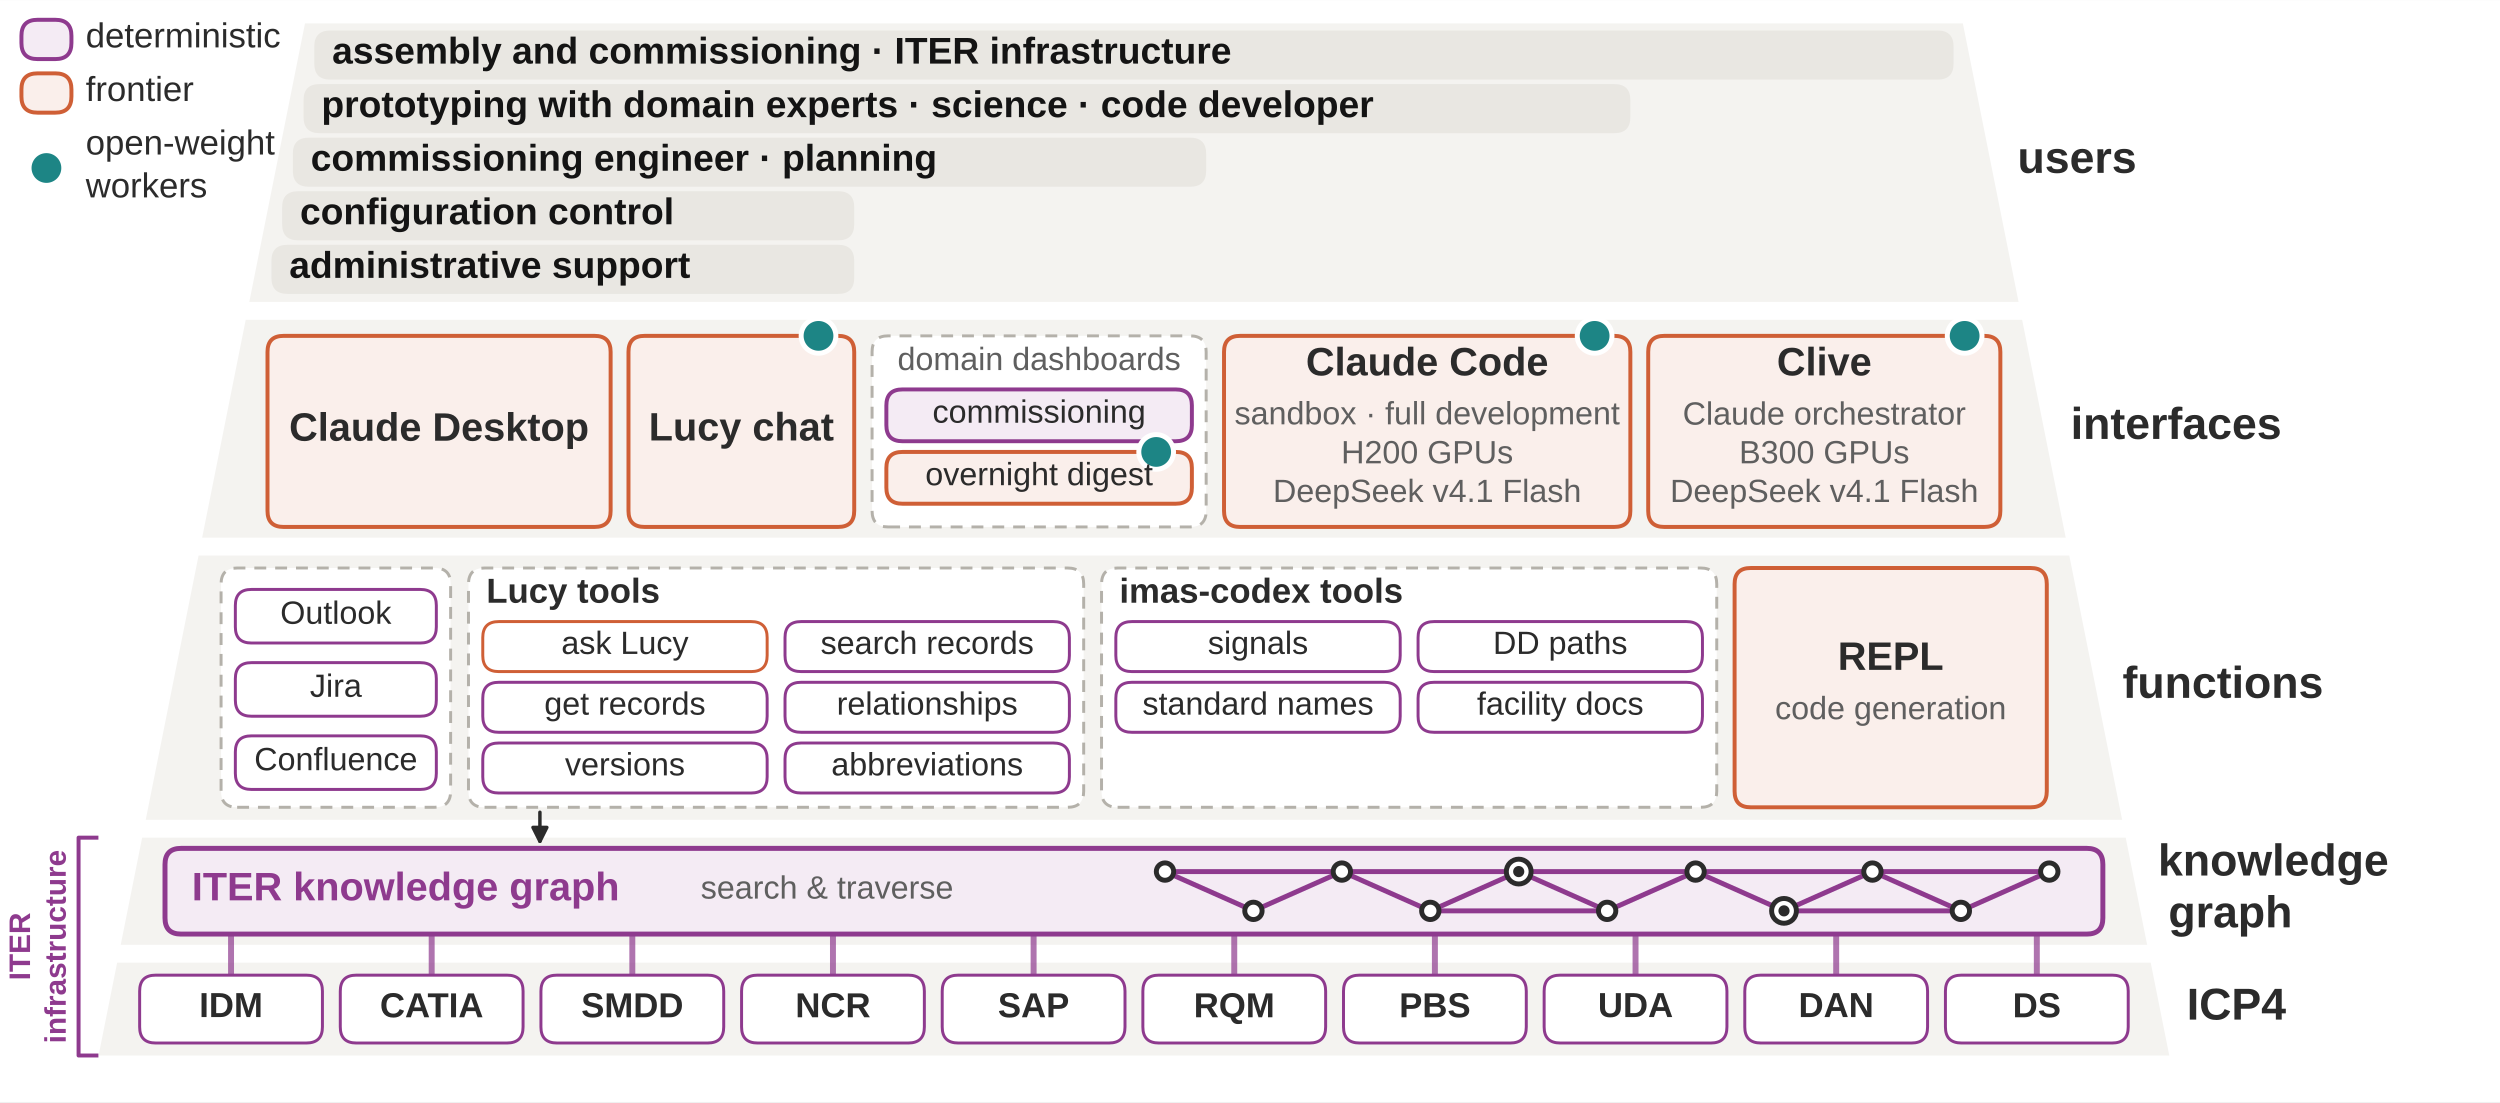
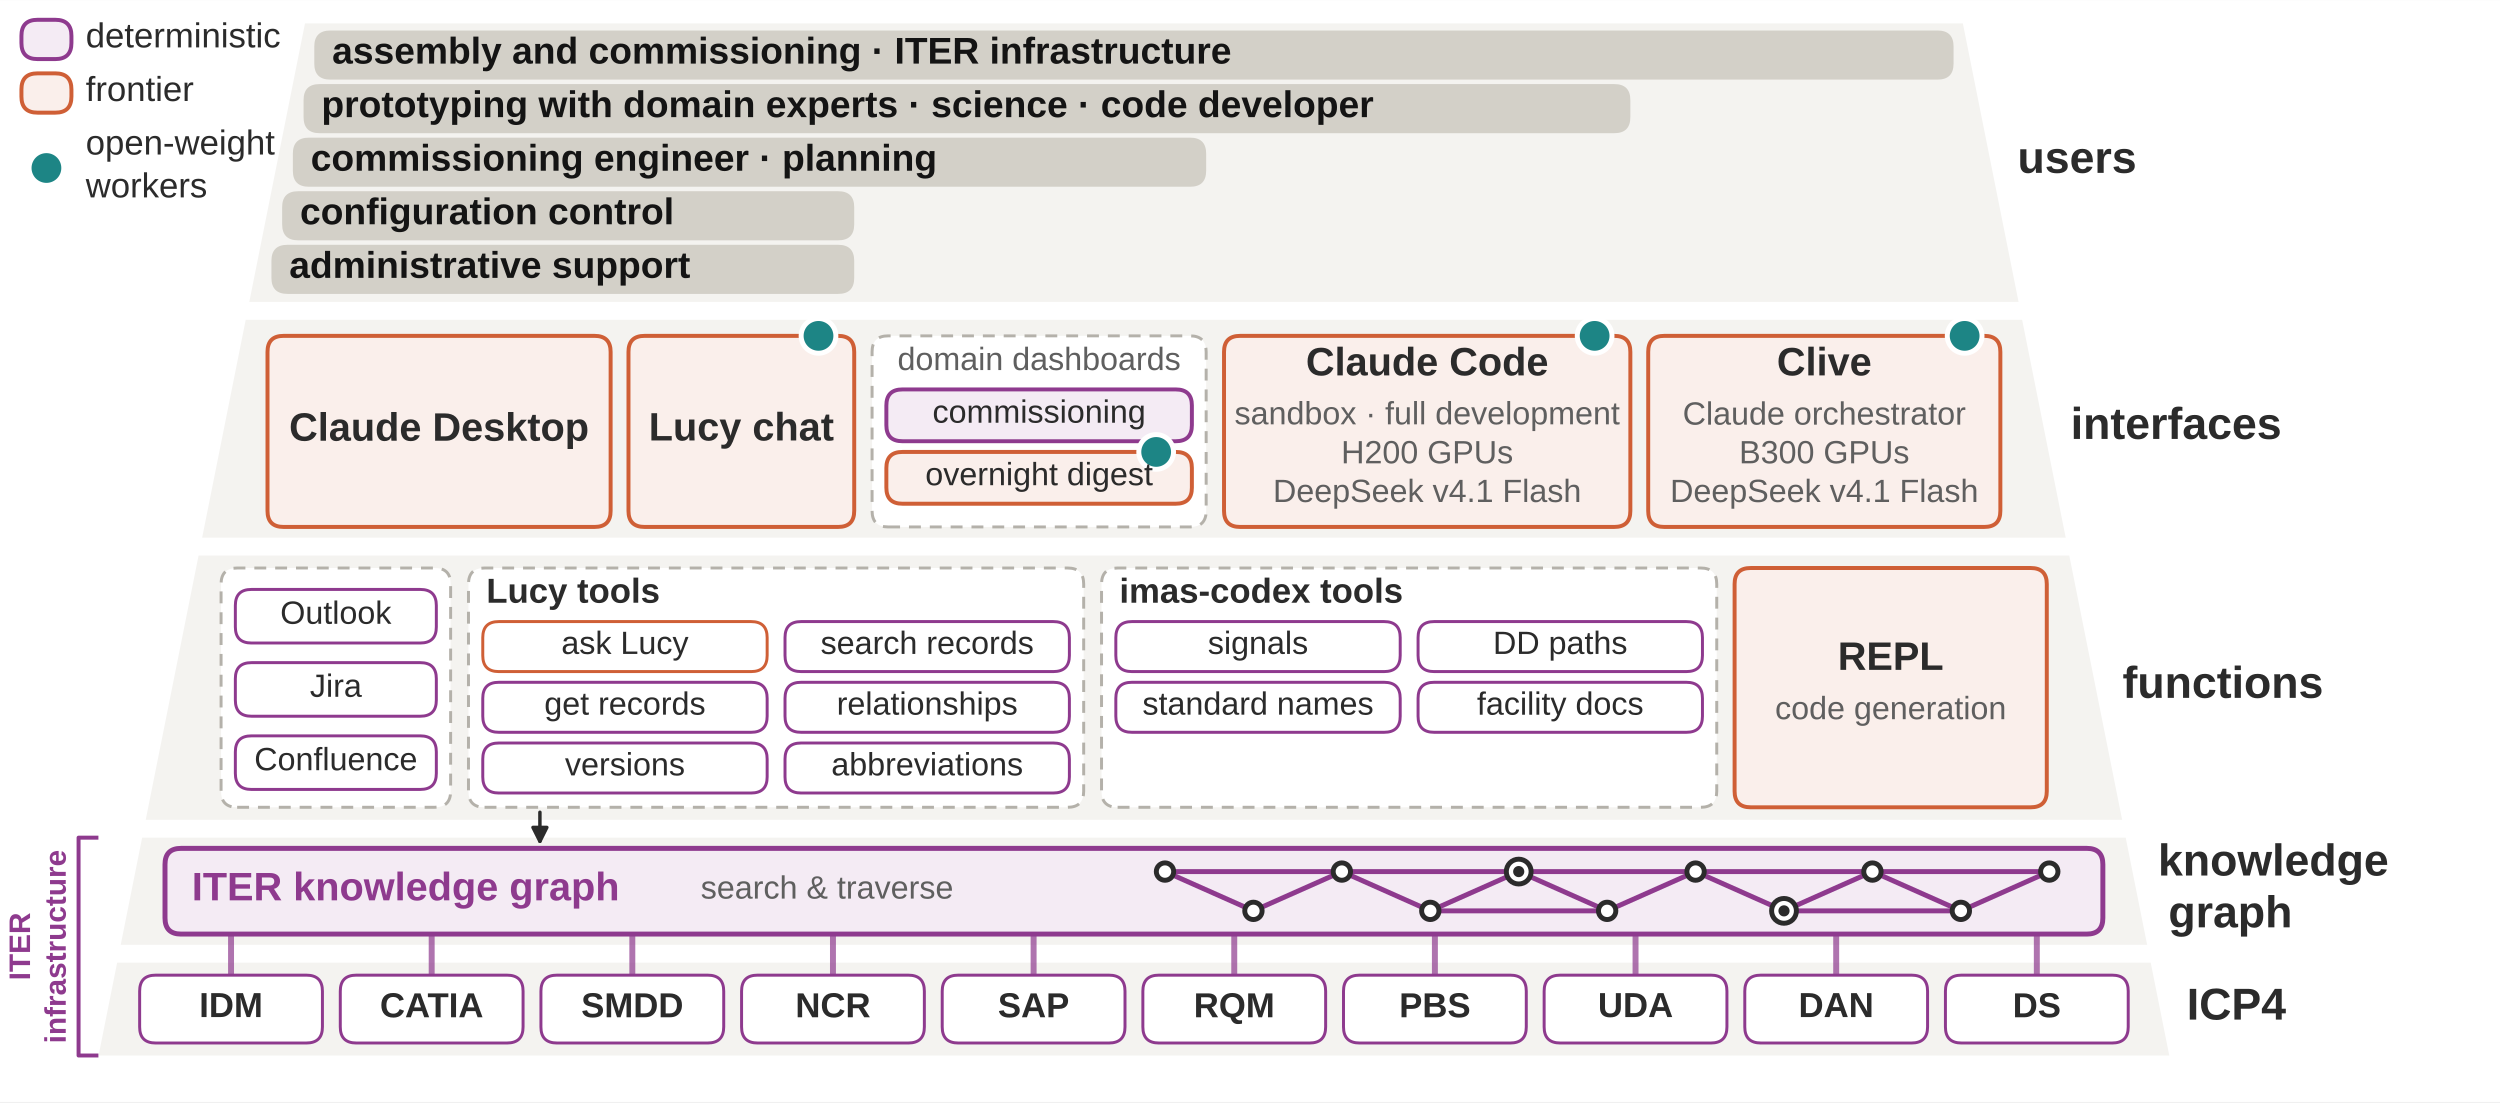
<svg xmlns="http://www.w3.org/2000/svg" xmlns:xlink="http://www.w3.org/1999/xlink" width="31.1cm" height="13.71cm" viewBox="0 0 1008 444.24" version="1.1">
  <defs>
    <style type="text/css">*{stroke-linejoin: round; stroke-linecap: butt}</style>
  </defs>
  <g id="figure_1">
    <g id="patch_1">
      <path d="M 0 444.24 L 1008 444.24 L 1008 0 L 0 0 z " style="fill: #ffffff" />
    </g>
    <g id="axes_1">
      <g id="patch_2">
        <path d="M 39.744 425.52 L 874.656 425.52 L 867.168 388.08 L 47.232 388.08 z " clip-path="url(#p0f17f1cbb9)" style="fill: #f4f3f0" />
      </g>
      <g id="patch_3">
        <path d="M 48.672 380.88 L 865.728 380.88 L 857.088 337.68 L 57.312 337.68 z " clip-path="url(#p0f17f1cbb9)" style="fill: #f4f3f0" />
      </g>
      <g id="patch_4">
        <path d="M 58.752 330.48 L 855.648 330.48 L 834.336 223.92 L 80.064 223.92 z " clip-path="url(#p0f17f1cbb9)" style="fill: #f4f3f0" />
      </g>
      <g id="patch_5">
        <path d="M 81.504 216.72 L 832.896 216.72 L 815.328 128.88 L 99.072 128.88 z " clip-path="url(#p0f17f1cbb9)" style="fill: #f4f3f0" />
      </g>
      <g id="patch_6">
        <path d="M 100.512 121.68 L 813.888 121.68 L 791.424 9.36 L 122.976 9.36 z " clip-path="url(#p0f17f1cbb9)" style="fill: #f4f3f0" />
      </g>
      <g id="line2d_1">
        <path d="M 93.154 393.12 L 93.154 376.56 " clip-path="url(#p0f17f1cbb9)" style="fill: none; stroke: #8e3a8e; stroke-opacity: 0.7; stroke-width: 2.4" />
      </g>
      <g id="line2d_2">
        <path d="M 174.053 393.12 L 174.053 376.56 " clip-path="url(#p0f17f1cbb9)" style="fill: none; stroke: #8e3a8e; stroke-opacity: 0.7; stroke-width: 2.4" />
      </g>
      <g id="line2d_3">
        <path d="M 254.952 393.12 L 254.952 376.56 " clip-path="url(#p0f17f1cbb9)" style="fill: none; stroke: #8e3a8e; stroke-opacity: 0.7; stroke-width: 2.4" />
      </g>
      <g id="line2d_4">
        <path d="M 335.851 393.12 L 335.851 376.56 " clip-path="url(#p0f17f1cbb9)" style="fill: none; stroke: #8e3a8e; stroke-opacity: 0.7; stroke-width: 2.4" />
      </g>
      <g id="line2d_5">
        <path d="M 416.75 393.12 L 416.75 376.56 " clip-path="url(#p0f17f1cbb9)" style="fill: none; stroke: #8e3a8e; stroke-opacity: 0.7; stroke-width: 2.4" />
      </g>
      <g id="line2d_6">
        <path d="M 497.65 393.12 L 497.65 376.56 " clip-path="url(#p0f17f1cbb9)" style="fill: none; stroke: #8e3a8e; stroke-opacity: 0.7; stroke-width: 2.4" />
      </g>
      <g id="line2d_7">
        <path d="M 578.549 393.12 L 578.549 376.56 " clip-path="url(#p0f17f1cbb9)" style="fill: none; stroke: #8e3a8e; stroke-opacity: 0.7; stroke-width: 2.4" />
      </g>
      <g id="line2d_8">
        <path d="M 659.448 393.12 L 659.448 376.56 " clip-path="url(#p0f17f1cbb9)" style="fill: none; stroke: #8e3a8e; stroke-opacity: 0.7; stroke-width: 2.4" />
      </g>
      <g id="line2d_9">
        <path d="M 740.347 393.12 L 740.347 376.56 " clip-path="url(#p0f17f1cbb9)" style="fill: none; stroke: #8e3a8e; stroke-opacity: 0.7; stroke-width: 2.4" />
      </g>
      <g id="line2d_10">
        <path d="M 821.246 393.12 L 821.246 376.56 " clip-path="url(#p0f17f1cbb9)" style="fill: none; stroke: #8e3a8e; stroke-opacity: 0.7; stroke-width: 2.4" />
      </g>
      <g id="patch_7">
        <path d="M 73.008 376.56 L 841.392 376.56 Q 847.872 376.56 847.872 370.08 L 847.872 348.48 Q 847.872 342 841.392 342 L 73.008 342 Q 66.528 342 66.528 348.48 L 66.528 370.08 Q 66.528 376.56 73.008 376.56 z " clip-path="url(#p0f17f1cbb9)" style="fill: #f4ebf4; stroke: #8e3a8e; stroke-width: 2; stroke-linejoin: miter" />
      </g>
      <g id="patch_8">
        <path d="M 95.616 325.44 L 175.211 325.44 Q 181.691 325.44 181.691 318.96 L 181.691 235.44 Q 181.691 228.96 175.211 228.96 L 95.616 228.96 Q 89.136 228.96 89.136 235.44 L 89.136 318.96 Q 89.136 325.44 95.616 325.44 z " clip-path="url(#p0f17f1cbb9)" style="fill: #ffffff; stroke-dasharray: 4.8,3.6; stroke-dashoffset: 0; stroke: #b4b1aa; stroke-width: 1.2; stroke-linejoin: miter" />
      </g>
      <g id="patch_9">
        <path d="M 195.371 325.44 L 430.46 325.44 Q 436.94 325.44 436.94 318.96 L 436.94 235.44 Q 436.94 228.96 430.46 228.96 L 195.371 228.96 Q 188.891 228.96 188.891 235.44 L 188.891 318.96 Q 188.891 325.44 195.371 325.44 z " clip-path="url(#p0f17f1cbb9)" style="fill: #ffffff; stroke-dasharray: 4.8,3.6; stroke-dashoffset: 0; stroke: #b4b1aa; stroke-width: 1.2; stroke-linejoin: miter" />
      </g>
      <g id="patch_10">
        <path d="M 450.62 325.44 L 685.709 325.44 Q 692.189 325.44 692.189 318.96 L 692.189 235.44 Q 692.189 228.96 685.709 228.96 L 450.62 228.96 Q 444.14 228.96 444.14 235.44 L 444.14 318.96 Q 444.14 325.44 450.62 325.44 z " clip-path="url(#p0f17f1cbb9)" style="fill: #ffffff; stroke-dasharray: 4.8,3.6; stroke-dashoffset: 0; stroke: #b4b1aa; stroke-width: 1.2; stroke-linejoin: miter" />
      </g>
      <g id="patch_11">
        <path d="M 705.869 325.44 L 818.784 325.44 Q 825.264 325.44 825.264 318.96 L 825.264 235.44 Q 825.264 228.96 818.784 228.96 L 705.869 228.96 Q 699.389 228.96 699.389 235.44 L 699.389 318.96 Q 699.389 325.44 705.869 325.44 z " clip-path="url(#p0f17f1cbb9)" style="fill: #faefeb; stroke: #cf5f36; stroke-width: 1.6; stroke-linejoin: miter" />
      </g>
      <g id="patch_12">
        <path d="M 114.336 212.4 L 239.722 212.4 Q 246.202 212.4 246.202 205.92 L 246.202 141.84 Q 246.202 135.36 239.722 135.36 L 114.336 135.36 Q 107.856 135.36 107.856 141.84 L 107.856 205.92 Q 107.856 212.4 114.336 212.4 z " clip-path="url(#p0f17f1cbb9)" style="fill: #faefeb; stroke: #cf5f36; stroke-width: 1.6; stroke-linejoin: miter" />
      </g>
      <g id="patch_13">
        <path d="M 259.882 212.4 L 337.94 212.4 Q 344.42 212.4 344.42 205.92 L 344.42 141.84 Q 344.42 135.36 337.94 135.36 L 259.882 135.36 Q 253.402 135.36 253.402 141.84 L 253.402 205.92 Q 253.402 212.4 259.882 212.4 z " clip-path="url(#p0f17f1cbb9)" style="fill: #faefeb; stroke: #cf5f36; stroke-width: 1.6; stroke-linejoin: miter" />
      </g>
      <g id="patch_14">
        <path d="M 358.1 212.4 L 479.846 212.4 Q 486.326 212.4 486.326 205.92 L 486.326 141.84 Q 486.326 135.36 479.846 135.36 L 358.1 135.36 Q 351.62 135.36 351.62 141.84 L 351.62 205.92 Q 351.62 212.4 358.1 212.4 z " clip-path="url(#p0f17f1cbb9)" style="fill: #ffffff; stroke-dasharray: 4.8,3.6; stroke-dashoffset: 0; stroke: #b4b1aa; stroke-width: 1.2; stroke-linejoin: miter" />
      </g>
      <g id="patch_15">
        <path d="M 363.86 177.84 L 474.086 177.84 Q 480.566 177.84 480.566 171.36 L 480.566 163.44 Q 480.566 156.96 474.086 156.96 L 363.86 156.96 Q 357.38 156.96 357.38 163.44 L 357.38 171.36 Q 357.38 177.84 363.86 177.84 z " clip-path="url(#p0f17f1cbb9)" style="fill: #f4ebf4; stroke: #8e3a8e; stroke-width: 1.6; stroke-linejoin: miter" />
      </g>
      <g id="patch_16">
        <path d="M 363.86 203.04 L 474.086 203.04 Q 480.566 203.04 480.566 196.56 L 480.566 188.64 Q 480.566 182.16 474.086 182.16 L 363.86 182.16 Q 357.38 182.16 357.38 188.64 L 357.38 196.56 Q 357.38 203.04 363.86 203.04 z " clip-path="url(#p0f17f1cbb9)" style="fill: #faefeb; stroke: #cf5f36; stroke-width: 1.6; stroke-linejoin: miter" />
      </g>
      <g id="patch_17">
        <path d="M 500.006 212.4 L 650.877 212.4 Q 657.357 212.4 657.357 205.92 L 657.357 141.84 Q 657.357 135.36 650.877 135.36 L 500.006 135.36 Q 493.526 135.36 493.526 141.84 L 493.526 205.92 Q 493.526 212.4 500.006 212.4 z " clip-path="url(#p0f17f1cbb9)" style="fill: #faefeb; stroke: #cf5f36; stroke-width: 1.6; stroke-linejoin: miter" />
      </g>
      <g id="patch_18">
        <path d="M 671.037 212.4 L 800.064 212.4 Q 806.544 212.4 806.544 205.92 L 806.544 141.84 Q 806.544 135.36 800.064 135.36 L 671.037 135.36 Q 664.557 135.36 664.557 141.84 L 664.557 205.92 Q 664.557 212.4 671.037 212.4 z " clip-path="url(#p0f17f1cbb9)" style="fill: #faefeb; stroke: #cf5f36; stroke-width: 1.6; stroke-linejoin: miter" />
      </g>
      <g id="patch_19">
        <path d="M 15.12 23.76 L 22.32 23.76 Q 28.8 23.76 28.8 17.28 L 28.8 14.4 Q 28.8 7.92 22.32 7.92 L 15.12 7.92 Q 8.64 7.92 8.64 14.4 L 8.64 17.28 Q 8.64 23.76 15.12 23.76 z " clip-path="url(#p0f17f1cbb9)" style="fill: #f4ebf4; stroke: #8e3a8e; stroke-width: 1.6; stroke-linejoin: miter" />
      </g>
      <g id="patch_20">
        <path d="M 15.12 45.36 L 22.32 45.36 Q 28.8 45.36 28.8 38.88 L 28.8 36 Q 28.8 29.52 22.32 29.52 L 15.12 29.52 Q 8.64 29.52 8.64 36 L 8.64 38.88 Q 8.64 45.36 15.12 45.36 z " clip-path="url(#p0f17f1cbb9)" style="fill: #faefeb; stroke: #cf5f36; stroke-width: 1.6; stroke-linejoin: miter" />
      </g>
      <g id="line2d_11">
        <path d="M 38.88 425.52 L 31.68 425.52 L 31.68 337.68 L 38.88 337.68 " clip-path="url(#p0f17f1cbb9)" style="fill: none; stroke: #8e3a8e; stroke-width: 1.6; stroke-linecap: square" />
      </g>
      <g id="patch_21">
-         <path d="M 133.2 32.04 L 781.2 32.04 Q 787.68 32.04 787.68 25.56 L 787.68 18.72 Q 787.68 12.24 781.2 12.24 L 133.2 12.24 Q 126.72 12.24 126.72 18.72 L 126.72 25.56 Q 126.72 32.04 133.2 32.04 z " clip-path="url(#p0f17f1cbb9)" style="fill: #e9e7e2" />
+         <path d="M 133.2 32.04 L 781.2 32.04 Q 787.68 32.04 787.68 25.56 L 787.68 18.72 Q 787.68 12.24 781.2 12.24 L 133.2 12.24 Q 126.72 12.24 126.72 18.72 L 126.72 25.56 Q 126.72 32.04 133.2 32.04 z " clip-path="url(#p0f17f1cbb9)" style="fill: #d3d0c8" />
      </g>
      <g id="patch_22">
-         <path d="M 128.88 53.64 L 650.877 53.64 Q 657.357 53.64 657.357 47.16 L 657.357 40.32 Q 657.357 33.84 650.877 33.84 L 128.88 33.84 Q 122.4 33.84 122.4 40.32 L 122.4 47.16 Q 122.4 53.64 128.88 53.64 z " clip-path="url(#p0f17f1cbb9)" style="fill: #e9e7e2" />
+         <path d="M 128.88 53.64 L 650.877 53.64 Q 657.357 53.64 657.357 47.16 L 657.357 40.32 Q 657.357 33.84 650.877 33.84 L 128.88 33.84 Q 122.4 33.84 122.4 40.32 L 122.4 47.16 Q 122.4 53.64 128.88 53.64 z " clip-path="url(#p0f17f1cbb9)" style="fill: #d3d0c8" />
      </g>
      <g id="patch_23">
-         <path d="M 124.56 75.24 L 479.846 75.24 Q 486.326 75.24 486.326 68.76 L 486.326 61.92 Q 486.326 55.44 479.846 55.44 L 124.56 55.44 Q 118.08 55.44 118.08 61.92 L 118.08 68.76 Q 118.08 75.24 124.56 75.24 z " clip-path="url(#p0f17f1cbb9)" style="fill: #e9e7e2" />
+         <path d="M 124.56 75.24 L 479.846 75.24 Q 486.326 75.24 486.326 68.76 L 486.326 61.92 Q 486.326 55.44 479.846 55.44 L 124.56 55.44 Q 118.08 55.44 118.08 61.92 L 118.08 68.76 Q 118.08 75.24 124.56 75.24 z " clip-path="url(#p0f17f1cbb9)" style="fill: #d3d0c8" />
      </g>
      <g id="patch_24">
-         <path d="M 120.24 96.84 L 337.94 96.84 Q 344.42 96.84 344.42 90.36 L 344.42 83.52 Q 344.42 77.04 337.94 77.04 L 120.24 77.04 Q 113.76 77.04 113.76 83.52 L 113.76 90.36 Q 113.76 96.84 120.24 96.84 z " clip-path="url(#p0f17f1cbb9)" style="fill: #e9e7e2" />
+         <path d="M 120.24 96.84 L 337.94 96.84 Q 344.42 96.84 344.42 90.36 L 344.42 83.52 Q 344.42 77.04 337.94 77.04 L 120.24 77.04 Q 113.76 77.04 113.76 83.52 L 113.76 90.36 Q 113.76 96.84 120.24 96.84 z " clip-path="url(#p0f17f1cbb9)" style="fill: #d3d0c8" />
      </g>
      <g id="patch_25">
-         <path d="M 115.92 118.44 L 337.94 118.44 Q 344.42 118.44 344.42 111.96 L 344.42 105.12 Q 344.42 98.64 337.94 98.64 L 115.92 98.64 Q 109.44 98.64 109.44 105.12 L 109.44 111.96 Q 109.44 118.44 115.92 118.44 z " clip-path="url(#p0f17f1cbb9)" style="fill: #e9e7e2" />
+         <path d="M 115.92 118.44 L 337.94 118.44 Q 344.42 118.44 344.42 111.96 L 344.42 105.12 Q 344.42 98.64 337.94 98.64 L 115.92 98.64 Q 109.44 98.64 109.44 105.12 L 109.44 111.96 Q 109.44 118.44 115.92 118.44 z " clip-path="url(#p0f17f1cbb9)" style="fill: #d3d0c8" />
      </g>
      <g id="patch_26">
        <path d="M 62.784 420.48 L 123.523 420.48 Q 130.003 420.48 130.003 414 L 130.003 399.6 Q 130.003 393.12 123.523 393.12 L 62.784 393.12 Q 56.304 393.12 56.304 399.6 L 56.304 414 Q 56.304 420.48 62.784 420.48 z " clip-path="url(#p0f17f1cbb9)" style="fill: #ffffff; stroke: #8e3a8e; stroke-width: 1.2; stroke-linejoin: miter" />
      </g>
      <g id="patch_27">
        <path d="M 143.683 420.48 L 204.422 420.48 Q 210.902 420.48 210.902 414 L 210.902 399.6 Q 210.902 393.12 204.422 393.12 L 143.683 393.12 Q 137.203 393.12 137.203 399.6 L 137.203 414 Q 137.203 420.48 143.683 420.48 z " clip-path="url(#p0f17f1cbb9)" style="fill: #ffffff; stroke: #8e3a8e; stroke-width: 1.2; stroke-linejoin: miter" />
      </g>
      <g id="patch_28">
        <path d="M 224.582 420.48 L 285.322 420.48 Q 291.802 420.48 291.802 414 L 291.802 399.6 Q 291.802 393.12 285.322 393.12 L 224.582 393.12 Q 218.102 393.12 218.102 399.6 L 218.102 414 Q 218.102 420.48 224.582 420.48 z " clip-path="url(#p0f17f1cbb9)" style="fill: #ffffff; stroke: #8e3a8e; stroke-width: 1.2; stroke-linejoin: miter" />
      </g>
      <g id="patch_29">
        <path d="M 305.482 420.48 L 366.221 420.48 Q 372.701 420.48 372.701 414 L 372.701 399.6 Q 372.701 393.12 366.221 393.12 L 305.482 393.12 Q 299.002 393.12 299.002 399.6 L 299.002 414 Q 299.002 420.48 305.482 420.48 z " clip-path="url(#p0f17f1cbb9)" style="fill: #ffffff; stroke: #8e3a8e; stroke-width: 1.2; stroke-linejoin: miter" />
      </g>
      <g id="patch_30">
        <path d="M 386.381 420.48 L 447.12 420.48 Q 453.6 420.48 453.6 414 L 453.6 399.6 Q 453.6 393.12 447.12 393.12 L 386.381 393.12 Q 379.901 393.12 379.901 399.6 L 379.901 414 Q 379.901 420.48 386.381 420.48 z " clip-path="url(#p0f17f1cbb9)" style="fill: #ffffff; stroke: #8e3a8e; stroke-width: 1.2; stroke-linejoin: miter" />
      </g>
      <g id="patch_31">
        <path d="M 467.28 420.48 L 528.019 420.48 Q 534.499 420.48 534.499 414 L 534.499 399.6 Q 534.499 393.12 528.019 393.12 L 467.28 393.12 Q 460.8 393.12 460.8 399.6 L 460.8 414 Q 460.8 420.48 467.28 420.48 z " clip-path="url(#p0f17f1cbb9)" style="fill: #ffffff; stroke: #8e3a8e; stroke-width: 1.2; stroke-linejoin: miter" />
      </g>
      <g id="patch_32">
        <path d="M 548.179 420.48 L 608.918 420.48 Q 615.398 420.48 615.398 414 L 615.398 399.6 Q 615.398 393.12 608.918 393.12 L 548.179 393.12 Q 541.699 393.12 541.699 399.6 L 541.699 414 Q 541.699 420.48 548.179 420.48 z " clip-path="url(#p0f17f1cbb9)" style="fill: #ffffff; stroke: #8e3a8e; stroke-width: 1.2; stroke-linejoin: miter" />
      </g>
      <g id="patch_33">
        <path d="M 629.078 420.48 L 689.818 420.48 Q 696.298 420.48 696.298 414 L 696.298 399.6 Q 696.298 393.12 689.818 393.12 L 629.078 393.12 Q 622.598 393.12 622.598 399.6 L 622.598 414 Q 622.598 420.48 629.078 420.48 z " clip-path="url(#p0f17f1cbb9)" style="fill: #ffffff; stroke: #8e3a8e; stroke-width: 1.2; stroke-linejoin: miter" />
      </g>
      <g id="patch_34">
        <path d="M 709.978 420.48 L 770.717 420.48 Q 777.197 420.48 777.197 414 L 777.197 399.6 Q 777.197 393.12 770.717 393.12 L 709.978 393.12 Q 703.498 393.12 703.498 399.6 L 703.498 414 Q 703.498 420.48 709.978 420.48 z " clip-path="url(#p0f17f1cbb9)" style="fill: #ffffff; stroke: #8e3a8e; stroke-width: 1.2; stroke-linejoin: miter" />
      </g>
      <g id="patch_35">
        <path d="M 790.877 420.48 L 851.616 420.48 Q 858.096 420.48 858.096 414 L 858.096 399.6 Q 858.096 393.12 851.616 393.12 L 790.877 393.12 Q 784.397 393.12 784.397 399.6 L 784.397 414 Q 784.397 420.48 790.877 420.48 z " clip-path="url(#p0f17f1cbb9)" style="fill: #ffffff; stroke: #8e3a8e; stroke-width: 1.2; stroke-linejoin: miter" />
      </g>
      <g id="line2d_12">
        <path d="M 469.728 351.36 L 505.382 367.2 " clip-path="url(#p0f17f1cbb9)" style="fill: none; stroke: #8e3a8e; stroke-width: 2; stroke-linecap: round" />
      </g>
      <g id="line2d_13">
        <path d="M 505.382 367.2 L 541.037 351.36 " clip-path="url(#p0f17f1cbb9)" style="fill: none; stroke: #8e3a8e; stroke-width: 2; stroke-linecap: round" />
      </g>
      <g id="line2d_14">
        <path d="M 541.037 351.36 L 576.691 367.2 " clip-path="url(#p0f17f1cbb9)" style="fill: none; stroke: #8e3a8e; stroke-width: 2; stroke-linecap: round" />
      </g>
      <g id="line2d_15">
        <path d="M 576.691 367.2 L 612.346 351.36 " clip-path="url(#p0f17f1cbb9)" style="fill: none; stroke: #8e3a8e; stroke-width: 2; stroke-linecap: round" />
      </g>
      <g id="line2d_16">
        <path d="M 612.346 351.36 L 648 367.2 " clip-path="url(#p0f17f1cbb9)" style="fill: none; stroke: #8e3a8e; stroke-width: 2; stroke-linecap: round" />
      </g>
      <g id="line2d_17">
        <path d="M 648 367.2 L 683.654 351.36 " clip-path="url(#p0f17f1cbb9)" style="fill: none; stroke: #8e3a8e; stroke-width: 2; stroke-linecap: round" />
      </g>
      <g id="line2d_18">
        <path d="M 683.654 351.36 L 719.309 367.2 " clip-path="url(#p0f17f1cbb9)" style="fill: none; stroke: #8e3a8e; stroke-width: 2; stroke-linecap: round" />
      </g>
      <g id="line2d_19">
        <path d="M 719.309 367.2 L 754.963 351.36 " clip-path="url(#p0f17f1cbb9)" style="fill: none; stroke: #8e3a8e; stroke-width: 2; stroke-linecap: round" />
      </g>
      <g id="line2d_20">
        <path d="M 754.963 351.36 L 790.618 367.2 " clip-path="url(#p0f17f1cbb9)" style="fill: none; stroke: #8e3a8e; stroke-width: 2; stroke-linecap: round" />
      </g>
      <g id="line2d_21">
        <path d="M 790.618 367.2 L 826.272 351.36 " clip-path="url(#p0f17f1cbb9)" style="fill: none; stroke: #8e3a8e; stroke-width: 2; stroke-linecap: round" />
      </g>
      <g id="line2d_22">
        <path d="M 469.728 351.36 L 541.037 351.36 " clip-path="url(#p0f17f1cbb9)" style="fill: none; stroke: #8e3a8e; stroke-width: 2; stroke-linecap: round" />
      </g>
      <g id="line2d_23">
        <path d="M 541.037 351.36 L 612.346 351.36 " clip-path="url(#p0f17f1cbb9)" style="fill: none; stroke: #8e3a8e; stroke-width: 2; stroke-linecap: round" />
      </g>
      <g id="line2d_24">
        <path d="M 612.346 351.36 L 683.654 351.36 " clip-path="url(#p0f17f1cbb9)" style="fill: none; stroke: #8e3a8e; stroke-width: 2; stroke-linecap: round" />
      </g>
      <g id="line2d_25">
        <path d="M 683.654 351.36 L 754.963 351.36 " clip-path="url(#p0f17f1cbb9)" style="fill: none; stroke: #8e3a8e; stroke-width: 2; stroke-linecap: round" />
      </g>
      <g id="line2d_26">
        <path d="M 754.963 351.36 L 826.272 351.36 " clip-path="url(#p0f17f1cbb9)" style="fill: none; stroke: #8e3a8e; stroke-width: 2; stroke-linecap: round" />
      </g>
      <g id="line2d_27">
        <path d="M 576.691 367.2 L 648 367.2 " clip-path="url(#p0f17f1cbb9)" style="fill: none; stroke: #8e3a8e; stroke-width: 2; stroke-linecap: round" />
      </g>
      <g id="line2d_28">
        <path d="M 719.309 367.2 L 790.618 367.2 " clip-path="url(#p0f17f1cbb9)" style="fill: none; stroke: #8e3a8e; stroke-width: 2; stroke-linecap: round" />
      </g>
      <g id="patch_36">
        <path d="M 101.376 259.2 L 169.451 259.2 Q 175.931 259.2 175.931 252.72 L 175.931 244.08 Q 175.931 237.6 169.451 237.6 L 101.376 237.6 Q 94.896 237.6 94.896 244.08 L 94.896 252.72 Q 94.896 259.2 101.376 259.2 z " clip-path="url(#p0f17f1cbb9)" style="fill: #ffffff; stroke: #8e3a8e; stroke-width: 1.2; stroke-linejoin: miter" />
      </g>
      <g id="patch_37">
        <path d="M 101.376 288.72 L 169.451 288.72 Q 175.931 288.72 175.931 282.24 L 175.931 273.6 Q 175.931 267.12 169.451 267.12 L 101.376 267.12 Q 94.896 267.12 94.896 273.6 L 94.896 282.24 Q 94.896 288.72 101.376 288.72 z " clip-path="url(#p0f17f1cbb9)" style="fill: #ffffff; stroke: #8e3a8e; stroke-width: 1.2; stroke-linejoin: miter" />
      </g>
      <g id="patch_38">
        <path d="M 101.376 318.24 L 169.451 318.24 Q 175.931 318.24 175.931 311.76 L 175.931 303.12 Q 175.931 296.64 169.451 296.64 L 101.376 296.64 Q 94.896 296.64 94.896 303.12 L 94.896 311.76 Q 94.896 318.24 101.376 318.24 z " clip-path="url(#p0f17f1cbb9)" style="fill: #ffffff; stroke: #8e3a8e; stroke-width: 1.2; stroke-linejoin: miter" />
      </g>
      <g id="patch_39">
        <path d="M 201.131 270.72 L 302.836 270.72 Q 309.316 270.72 309.316 264.24 L 309.316 257.04 Q 309.316 250.56 302.836 250.56 L 201.131 250.56 Q 194.651 250.56 194.651 257.04 L 194.651 264.24 Q 194.651 270.72 201.131 270.72 z " clip-path="url(#p0f17f1cbb9)" style="fill: #ffffff; stroke: #cf5f36; stroke-width: 1.2; stroke-linejoin: miter" />
      </g>
      <g id="patch_40">
        <path d="M 322.996 270.72 L 424.7 270.72 Q 431.18 270.72 431.18 264.24 L 431.18 257.04 Q 431.18 250.56 424.7 250.56 L 322.996 250.56 Q 316.516 250.56 316.516 257.04 L 316.516 264.24 Q 316.516 270.72 322.996 270.72 z " clip-path="url(#p0f17f1cbb9)" style="fill: #ffffff; stroke: #8e3a8e; stroke-width: 1.2; stroke-linejoin: miter" />
      </g>
      <g id="patch_41">
        <path d="M 201.131 295.2 L 302.836 295.2 Q 309.316 295.2 309.316 288.72 L 309.316 281.52 Q 309.316 275.04 302.836 275.04 L 201.131 275.04 Q 194.651 275.04 194.651 281.52 L 194.651 288.72 Q 194.651 295.2 201.131 295.2 z " clip-path="url(#p0f17f1cbb9)" style="fill: #ffffff; stroke: #8e3a8e; stroke-width: 1.2; stroke-linejoin: miter" />
      </g>
      <g id="patch_42">
        <path d="M 322.996 295.2 L 424.7 295.2 Q 431.18 295.2 431.18 288.72 L 431.18 281.52 Q 431.18 275.04 424.7 275.04 L 322.996 275.04 Q 316.516 275.04 316.516 281.52 L 316.516 288.72 Q 316.516 295.2 322.996 295.2 z " clip-path="url(#p0f17f1cbb9)" style="fill: #ffffff; stroke: #8e3a8e; stroke-width: 1.2; stroke-linejoin: miter" />
      </g>
      <g id="patch_43">
        <path d="M 201.131 319.68 L 302.836 319.68 Q 309.316 319.68 309.316 313.2 L 309.316 306 Q 309.316 299.52 302.836 299.52 L 201.131 299.52 Q 194.651 299.52 194.651 306 L 194.651 313.2 Q 194.651 319.68 201.131 319.68 z " clip-path="url(#p0f17f1cbb9)" style="fill: #ffffff; stroke: #8e3a8e; stroke-width: 1.2; stroke-linejoin: miter" />
      </g>
      <g id="patch_44">
        <path d="M 322.996 319.68 L 424.7 319.68 Q 431.18 319.68 431.18 313.2 L 431.18 306 Q 431.18 299.52 424.7 299.52 L 322.996 299.52 Q 316.516 299.52 316.516 306 L 316.516 313.2 Q 316.516 319.68 322.996 319.68 z " clip-path="url(#p0f17f1cbb9)" style="fill: #ffffff; stroke: #8e3a8e; stroke-width: 1.2; stroke-linejoin: miter" />
      </g>
      <g id="patch_45">
        <path d="M 456.38 270.72 L 558.084 270.72 Q 564.564 270.72 564.564 264.24 L 564.564 257.04 Q 564.564 250.56 558.084 250.56 L 456.38 250.56 Q 449.9 250.56 449.9 257.04 L 449.9 264.24 Q 449.9 270.72 456.38 270.72 z " clip-path="url(#p0f17f1cbb9)" style="fill: #ffffff; stroke: #8e3a8e; stroke-width: 1.2; stroke-linejoin: miter" />
      </g>
      <g id="patch_46">
        <path d="M 578.244 270.72 L 679.949 270.72 Q 686.429 270.72 686.429 264.24 L 686.429 257.04 Q 686.429 250.56 679.949 250.56 L 578.244 250.56 Q 571.764 250.56 571.764 257.04 L 571.764 264.24 Q 571.764 270.72 578.244 270.72 z " clip-path="url(#p0f17f1cbb9)" style="fill: #ffffff; stroke: #8e3a8e; stroke-width: 1.2; stroke-linejoin: miter" />
      </g>
      <g id="patch_47">
        <path d="M 456.38 295.2 L 558.084 295.2 Q 564.564 295.2 564.564 288.72 L 564.564 281.52 Q 564.564 275.04 558.084 275.04 L 456.38 275.04 Q 449.9 275.04 449.9 281.52 L 449.9 288.72 Q 449.9 295.2 456.38 295.2 z " clip-path="url(#p0f17f1cbb9)" style="fill: #ffffff; stroke: #8e3a8e; stroke-width: 1.2; stroke-linejoin: miter" />
      </g>
      <g id="patch_48">
        <path d="M 578.244 295.2 L 679.949 295.2 Q 686.429 295.2 686.429 288.72 L 686.429 281.52 Q 686.429 275.04 679.949 275.04 L 578.244 275.04 Q 571.764 275.04 571.764 281.52 L 571.764 288.72 Q 571.764 295.2 578.244 295.2 z " clip-path="url(#p0f17f1cbb9)" style="fill: #ffffff; stroke: #8e3a8e; stroke-width: 1.2; stroke-linejoin: miter" />
      </g>
      <g id="line2d_29">
        <defs>
          <path id="m2a55d77c86" d="M 0 3.5 C 0.928 3.5 1.819 3.131 2.475 2.475 C 3.131 1.819 3.5 0.928 3.5 0 C 3.5 -0.928 3.131 -1.819 2.475 -2.475 C 1.819 -3.131 0.928 -3.5 0 -3.5 C -0.928 -3.5 -1.819 -3.131 -2.475 -2.475 C -3.131 -1.819 -3.5 -0.928 -3.5 0 C -3.5 0.928 -3.131 1.819 -2.475 2.475 C -1.819 3.131 -0.928 3.5 0 3.5 z " style="stroke: #2b2b2b; stroke-width: 2" />
        </defs>
        <g clip-path="url(#p0f17f1cbb9)">
          <use xlink:href="#m2a55d77c86" x="469.728" y="351.36" style="fill: #ffffff; stroke: #2b2b2b; stroke-width: 2" />
        </g>
      </g>
      <g id="line2d_30">
        <g clip-path="url(#p0f17f1cbb9)">
          <use xlink:href="#m2a55d77c86" x="505.382" y="367.2" style="fill: #ffffff; stroke: #2b2b2b; stroke-width: 2" />
        </g>
      </g>
      <g id="line2d_31">
        <g clip-path="url(#p0f17f1cbb9)">
          <use xlink:href="#m2a55d77c86" x="541.037" y="351.36" style="fill: #ffffff; stroke: #2b2b2b; stroke-width: 2" />
        </g>
      </g>
      <g id="line2d_32">
        <g clip-path="url(#p0f17f1cbb9)">
          <use xlink:href="#m2a55d77c86" x="576.691" y="367.2" style="fill: #ffffff; stroke: #2b2b2b; stroke-width: 2" />
        </g>
      </g>
      <g id="line2d_33">
        <defs>
          <path id="maecd21d37f" d="M 0 5 C 1.326 5 2.598 4.473 3.536 3.536 C 4.473 2.598 5 1.326 5 0 C 5 -1.326 4.473 -2.598 3.536 -3.536 C 2.598 -4.473 1.326 -5 0 -5 C -1.326 -5 -2.598 -4.473 -3.536 -3.536 C -4.473 -2.598 -5 -1.326 -5 0 C -5 1.326 -4.473 2.598 -3.536 3.536 C -2.598 4.473 -1.326 5 0 5 z " style="stroke: #2b2b2b; stroke-width: 2" />
        </defs>
        <g clip-path="url(#p0f17f1cbb9)">
          <use xlink:href="#maecd21d37f" x="612.346" y="351.36" style="fill: #ffffff; stroke: #2b2b2b; stroke-width: 2" />
        </g>
      </g>
      <g id="line2d_34">
        <g clip-path="url(#p0f17f1cbb9)">
          <use xlink:href="#m2a55d77c86" x="648" y="367.2" style="fill: #ffffff; stroke: #2b2b2b; stroke-width: 2" />
        </g>
      </g>
      <g id="line2d_35">
        <g clip-path="url(#p0f17f1cbb9)">
          <use xlink:href="#m2a55d77c86" x="683.654" y="351.36" style="fill: #ffffff; stroke: #2b2b2b; stroke-width: 2" />
        </g>
      </g>
      <g id="line2d_36">
        <g clip-path="url(#p0f17f1cbb9)">
          <use xlink:href="#maecd21d37f" x="719.309" y="367.2" style="fill: #ffffff; stroke: #2b2b2b; stroke-width: 2" />
        </g>
      </g>
      <g id="line2d_37">
        <g clip-path="url(#p0f17f1cbb9)">
          <use xlink:href="#m2a55d77c86" x="754.963" y="351.36" style="fill: #ffffff; stroke: #2b2b2b; stroke-width: 2" />
        </g>
      </g>
      <g id="line2d_38">
        <g clip-path="url(#p0f17f1cbb9)">
          <use xlink:href="#m2a55d77c86" x="790.618" y="367.2" style="fill: #ffffff; stroke: #2b2b2b; stroke-width: 2" />
        </g>
      </g>
      <g id="line2d_39">
        <g clip-path="url(#p0f17f1cbb9)">
          <use xlink:href="#m2a55d77c86" x="826.272" y="351.36" style="fill: #ffffff; stroke: #2b2b2b; stroke-width: 2" />
        </g>
      </g>
      <g id="line2d_40">
        <defs>
          <path id="m6dca541c59" d="M 0 1.75 C 0.464 1.75 0.909 1.566 1.237 1.237 C 1.566 0.909 1.75 0.464 1.75 0 C 1.75 -0.464 1.566 -0.909 1.237 -1.237 C 0.909 -1.566 0.464 -1.75 0 -1.75 C -0.464 -1.75 -0.909 -1.566 -1.237 -1.237 C -1.566 -0.909 -1.75 -0.464 -1.75 0 C -1.75 0.464 -1.566 0.909 -1.237 1.237 C -0.909 1.566 -0.464 1.75 0 1.75 z " style="stroke: #2b2b2b" />
        </defs>
        <g clip-path="url(#p0f17f1cbb9)">
          <use xlink:href="#m6dca541c59" x="612.346" y="351.36" style="fill: #2b2b2b; stroke: #2b2b2b" />
        </g>
      </g>
      <g id="line2d_41">
        <g clip-path="url(#p0f17f1cbb9)">
          <use xlink:href="#m6dca541c59" x="719.309" y="367.2" style="fill: #2b2b2b; stroke: #2b2b2b" />
        </g>
      </g>
      <g id="patch_49">
        <path d="M 217.691 327.444 Q 217.691 334.081 217.691 339.152 " style="fill: none; stroke: #2b2b2b; stroke-width: 1.4; stroke-linecap: round" />
        <path d="M 220.491 333.552 L 217.691 339.152 L 214.891 333.552 z " style="fill: #2b2b2b; stroke: #2b2b2b; stroke-width: 1.4; stroke-linecap: round" />
      </g>
      <g id="line2d_42">
        <defs>
          <path id="m93257e1731" d="M 0 7 C 1.856 7 3.637 6.262 4.95 4.95 C 6.262 3.637 7 1.856 7 0 C 7 -1.856 6.262 -3.637 4.95 -4.95 C 3.637 -6.262 1.856 -7 0 -7 C -1.856 -7 -3.637 -6.262 -4.95 -4.95 C -6.262 -3.637 -7 -1.856 -7 0 C -7 1.856 -6.262 3.637 -4.95 4.95 C -3.637 6.262 -1.856 7 0 7 z " style="stroke: #ffffff; stroke-width: 2" />
        </defs>
        <g clip-path="url(#p0f17f1cbb9)">
          <use xlink:href="#m93257e1731" x="466.166" y="182.16" style="fill: #1d8585; stroke: #ffffff; stroke-width: 2" />
        </g>
      </g>
      <g id="line2d_43">
        <g clip-path="url(#p0f17f1cbb9)">
          <use xlink:href="#m93257e1731" x="330.02" y="135.36" style="fill: #1d8585; stroke: #ffffff; stroke-width: 2" />
        </g>
      </g>
      <g id="line2d_44">
        <g clip-path="url(#p0f17f1cbb9)">
          <use xlink:href="#m93257e1731" x="642.957" y="135.36" style="fill: #1d8585; stroke: #ffffff; stroke-width: 2" />
        </g>
      </g>
      <g id="line2d_45">
        <g clip-path="url(#p0f17f1cbb9)">
          <use xlink:href="#m93257e1731" x="792.144" y="135.36" style="fill: #1d8585; stroke: #ffffff; stroke-width: 2" />
        </g>
      </g>
      <g id="line2d_46">
        <g clip-path="url(#p0f17f1cbb9)">
          <use xlink:href="#m93257e1731" x="18.72" y="67.68" style="fill: #1d8585; stroke: #ffffff; stroke-width: 2" />
        </g>
      </g>
      <g id="text_1">
        <text style="font-weight: 700; font-size: 18px; font-family: 'Arial', 'Nimbus Sans', sans-serif; text-anchor: start; fill: #2b2b2b" x="813.456" y="69.642" transform="rotate(-0 813.456 69.642)">users</text>
      </g>
      <g id="text_2">
        <text style="font-weight: 700; font-size: 18px; font-family: 'Arial', 'Nimbus Sans', sans-serif; text-anchor: start; fill: #2b2b2b" x="834.912" y="176.923" transform="rotate(-0 834.912 176.9226)">interfaces</text>
      </g>
      <g id="text_3">
        <text style="font-weight: 700; font-size: 18px; font-family: 'Arial', 'Nimbus Sans', sans-serif; text-anchor: start; fill: #2b2b2b" x="855.792" y="281.323" transform="rotate(-0 855.792 281.3226)">functions</text>
      </g>
      <g id="text_4">
        <text style="font-weight: 700; font-size: 18px; font-family: 'Arial', 'Nimbus Sans', sans-serif; text-anchor: start; fill: #2b2b2b" x="870.12" y="352.963" transform="rotate(-0 870.12 352.9626)">knowledge</text>
      </g>
      <g id="text_5">
        <text style="font-weight: 700; font-size: 18px; font-family: 'Arial', 'Nimbus Sans', sans-serif; text-anchor: start; fill: #2b2b2b" x="874.296" y="373.843" transform="rotate(-0 874.296 373.8426)">graph</text>
      </g>
      <g id="text_6">
        <text style="font-weight: 700; font-size: 18px; font-family: 'Arial', 'Nimbus Sans', sans-serif; text-anchor: start; fill: #2b2b2b" x="881.712" y="411.029" transform="rotate(-0 881.712 411.0294)">ICP4</text>
      </g>
      <g id="text_7">
        <text style="font-weight: 700; font-size: 14px; font-family: 'Arial', 'Nimbus Sans', sans-serif; text-anchor: middle; fill: #2b2b2b" x="93.154" y="410.006" transform="rotate(-0 93.1536 410.0064)">IDM</text>
      </g>
      <g id="text_8">
        <text style="font-weight: 700; font-size: 14px; font-family: 'Arial', 'Nimbus Sans', sans-serif; text-anchor: middle; fill: #2b2b2b" x="174.053" y="410.09" transform="rotate(-0 174.0528 410.0896)">CATIA</text>
      </g>
      <g id="text_9">
        <text style="font-weight: 700; font-size: 14px; font-family: 'Arial', 'Nimbus Sans', sans-serif; text-anchor: middle; fill: #2b2b2b" x="254.952" y="410.09" transform="rotate(-0 254.952 410.0896)">SMDD</text>
      </g>
      <g id="text_10">
        <text style="font-weight: 700; font-size: 14px; font-family: 'Arial', 'Nimbus Sans', sans-serif; text-anchor: middle; fill: #2b2b2b" x="335.851" y="410.09" transform="rotate(-0 335.8512 410.0896)">NCR</text>
      </g>
      <g id="text_11">
        <text style="font-weight: 700; font-size: 14px; font-family: 'Arial', 'Nimbus Sans', sans-serif; text-anchor: middle; fill: #2b2b2b" x="416.75" y="410.09" transform="rotate(-0 416.7504 410.0896)">SAP</text>
      </g>
      <g id="text_12">
        <text style="font-weight: 700; font-size: 14px; font-family: 'Arial', 'Nimbus Sans', sans-serif; text-anchor: middle; fill: #2b2b2b" x="497.65" y="410.09" transform="rotate(-0 497.6496 410.0896)">RQM</text>
      </g>
      <g id="text_13">
        <text style="font-weight: 700; font-size: 14px; font-family: 'Arial', 'Nimbus Sans', sans-serif; text-anchor: middle; fill: #2b2b2b" x="578.549" y="410.09" transform="rotate(-0 578.5488 410.0896)">PBS</text>
      </g>
      <g id="text_14">
        <text style="font-weight: 700; font-size: 14px; font-family: 'Arial', 'Nimbus Sans', sans-serif; text-anchor: middle; fill: #2b2b2b" x="659.448" y="410.006" transform="rotate(-0 659.448 410.0064)">UDA</text>
      </g>
      <g id="text_15">
        <text style="font-weight: 700; font-size: 14px; font-family: 'Arial', 'Nimbus Sans', sans-serif; text-anchor: middle; fill: #2b2b2b" x="740.347" y="410.006" transform="rotate(-0 740.3472 410.0064)">DAN</text>
      </g>
      <g id="text_16">
        <text style="font-weight: 700; font-size: 14px; font-family: 'Arial', 'Nimbus Sans', sans-serif; text-anchor: middle; fill: #2b2b2b" x="821.246" y="410.09" transform="rotate(-0 821.2464 410.0896)">DS</text>
      </g>
      <g id="text_17">
        <text style="font-weight: 700; font-size: 12px; font-family: 'Arial', 'Nimbus Sans', sans-serif; fill: #8e3a8e" transform="translate(12.10838 395.2078) rotate(-90)">ITER</text>
      </g>
      <g id="text_18">
        <text style="font-weight: 700; font-size: 12px; font-family: 'Arial', 'Nimbus Sans', sans-serif; fill: #8e3a8e" transform="translate(26.50838 420.6338) rotate(-90)">infrastructure</text>
      </g>
      <g id="text_19">
        <text style="font-weight: 700; font-size: 16px; font-family: 'Arial', 'Nimbus Sans', sans-serif; text-anchor: start; fill: #8e3a8e" x="77.328" y="362.945" transform="rotate(-0 77.328 362.9445)">ITER knowledge graph</text>
      </g>
      <g id="text_20">
        <text style="font-size: 13px; font-family: 'Arial', 'Nimbus Sans', sans-serif; text-anchor: start; fill: #5f5f5f" x="282.528" y="362.257" transform="rotate(-0 282.528 362.2574)">search &amp; traverse</text>
      </g>
      <g id="text_21">
        <text style="font-size: 13px; font-family: 'Arial', 'Nimbus Sans', sans-serif; text-anchor: middle; fill: #2b2b2b" x="135.414" y="251.455" transform="rotate(-0 135.4137 251.4546)">Outlook</text>
      </g>
      <g id="text_22">
        <text style="font-size: 13px; font-family: 'Arial', 'Nimbus Sans', sans-serif; text-anchor: middle; fill: #2b2b2b" x="135.414" y="280.897" transform="rotate(-0 135.4137 280.8974)">Jira</text>
      </g>
      <g id="text_23">
        <text style="font-size: 13px; font-family: 'Arial', 'Nimbus Sans', sans-serif; text-anchor: middle; fill: #2b2b2b" x="135.414" y="310.495" transform="rotate(-0 135.4137 310.4946)">Confluence</text>
      </g>
      <g id="text_24">
        <text style="font-weight: 700; font-size: 14px; font-family: 'Arial', 'Nimbus Sans', sans-serif; text-anchor: start; fill: #2b2b2b" x="196.091" y="242.966" transform="rotate(-0 196.0914 242.9664)">Lucy tools</text>
      </g>
      <g id="text_25">
        <text style="font-size: 13px; font-family: 'Arial', 'Nimbus Sans', sans-serif; text-anchor: middle; fill: #2b2b2b" x="251.984" y="263.617" transform="rotate(-0 251.9836 263.6174)">ask Lucy</text>
      </g>
      <g id="text_26">
        <text style="font-size: 13px; font-family: 'Arial', 'Nimbus Sans', sans-serif; text-anchor: middle; fill: #2b2b2b" x="373.848" y="263.617" transform="rotate(-0 373.8479 263.6174)">search records</text>
      </g>
      <g id="text_27">
        <text style="font-size: 13px; font-family: 'Arial', 'Nimbus Sans', sans-serif; text-anchor: middle; fill: #2b2b2b" x="251.984" y="288.097" transform="rotate(-0 251.9836 288.0974)">get records</text>
      </g>
      <g id="text_28">
        <text style="font-size: 13px; font-family: 'Arial', 'Nimbus Sans', sans-serif; text-anchor: middle; fill: #2b2b2b" x="373.848" y="288.097" transform="rotate(-0 373.8479 288.0974)">relationships</text>
      </g>
      <g id="text_29">
        <text style="font-size: 13px; font-family: 'Arial', 'Nimbus Sans', sans-serif; text-anchor: middle; fill: #2b2b2b" x="251.984" y="312.577" transform="rotate(-0 251.9836 312.5774)">versions</text>
      </g>
      <g id="text_30">
        <text style="font-size: 13px; font-family: 'Arial', 'Nimbus Sans', sans-serif; text-anchor: middle; fill: #2b2b2b" x="373.848" y="312.577" transform="rotate(-0 373.8479 312.5774)">abbreviations</text>
      </g>
      <g id="text_31">
        <text style="font-weight: 700; font-size: 14px; font-family: 'Arial', 'Nimbus Sans', sans-serif; text-anchor: start; fill: #2b2b2b" x="451.34" y="242.966" transform="rotate(-0 451.34 242.9664)">imas-codex tools</text>
      </g>
      <g id="text_32">
        <text style="font-size: 13px; font-family: 'Arial', 'Nimbus Sans', sans-serif; text-anchor: middle; fill: #2b2b2b" x="507.232" y="263.617" transform="rotate(-0 507.2322 263.6174)">signals</text>
      </g>
      <g id="text_33">
        <text style="font-size: 13px; font-family: 'Arial', 'Nimbus Sans', sans-serif; text-anchor: middle; fill: #2b2b2b" x="629.096" y="263.617" transform="rotate(-0 629.0965 263.6174)">DD paths</text>
      </g>
      <g id="text_34">
        <text style="font-size: 13px; font-family: 'Arial', 'Nimbus Sans', sans-serif; text-anchor: middle; fill: #2b2b2b" x="507.232" y="288.097" transform="rotate(-0 507.2322 288.0974)">standard names</text>
      </g>
      <g id="text_35">
        <text style="font-size: 13px; font-family: 'Arial', 'Nimbus Sans', sans-serif; text-anchor: middle; fill: #2b2b2b" x="629.096" y="288.117" transform="rotate(-0 629.0965 288.1167)">facility docs</text>
      </g>
      <g id="text_36">
        <text style="font-weight: 700; font-size: 16px; font-family: 'Arial', 'Nimbus Sans', sans-serif; text-anchor: middle; fill: #2b2b2b" x="762.326" y="270.025" transform="rotate(-0 762.3263 270.025)">REPL</text>
      </g>
      <g id="text_37">
        <text style="font-size: 13px; font-family: 'Arial', 'Nimbus Sans', sans-serif; text-anchor: middle; fill: #5f5f5f" x="762.326" y="289.918" transform="rotate(-0 762.3263 289.9178)">code generation</text>
      </g>
      <g id="text_38">
        <text style="font-weight: 700; font-size: 16px; font-family: 'Arial', 'Nimbus Sans', sans-serif; text-anchor: middle; fill: #2b2b2b" x="177.029" y="177.639" transform="rotate(-0 177.0292 177.6395)">Claude Desktop</text>
      </g>
      <g id="text_39">
        <text style="font-weight: 700; font-size: 16px; font-family: 'Arial', 'Nimbus Sans', sans-serif; text-anchor: middle; fill: #2b2b2b" x="298.911" y="177.544" transform="rotate(-0 298.9111 177.5445)">Lucy chat</text>
      </g>
      <g id="text_40">
        <text style="font-size: 13px; font-family: 'Arial', 'Nimbus Sans', sans-serif; text-anchor: middle; fill: #5f5f5f" x="418.973" y="149.137" transform="rotate(-0 418.9727 149.1374)">domain dashboards</text>
      </g>
      <g id="text_41">
        <text style="font-size: 13px; font-family: 'Arial', 'Nimbus Sans', sans-serif; text-anchor: middle; fill: #2b2b2b" x="418.973" y="170.377" transform="rotate(-0 418.9727 170.3774)">commissioning</text>
      </g>
      <g id="text_42">
        <text style="font-size: 13px; font-family: 'Arial', 'Nimbus Sans', sans-serif; text-anchor: middle; fill: #2b2b2b" x="418.973" y="195.577" transform="rotate(-0 418.9727 195.5774)">overnight digest</text>
      </g>
      <g id="text_43">
        <text style="font-weight: 700; font-size: 16px; font-family: 'Arial', 'Nimbus Sans', sans-serif; text-anchor: middle; fill: #2b2b2b" x="575.441" y="151.295" transform="rotate(-0 575.4412 151.295)">Claude Code</text>
      </g>
      <g id="text_44">
        <text style="font-size: 13px; font-family: 'Arial', 'Nimbus Sans', sans-serif; text-anchor: middle; fill: #5f5f5f" x="575.441" y="171.036" transform="rotate(-0 575.4412 171.0364)">sandbox · full development</text>
      </g>
      <g id="text_45">
        <text style="font-size: 13px; font-family: 'Arial', 'Nimbus Sans', sans-serif; text-anchor: middle; fill: #5f5f5f" x="575.441" y="186.752" transform="rotate(-0 575.4412 186.7522)">H200 GPUs</text>
      </g>
      <g id="text_46">
        <text style="font-size: 13px; font-family: 'Arial', 'Nimbus Sans', sans-serif; text-anchor: middle; fill: #5f5f5f" x="575.441" y="202.352" transform="rotate(-0 575.4412 202.3522)">DeepSeek v4.1 Flash</text>
      </g>
      <g id="text_47">
        <text style="font-weight: 700; font-size: 16px; font-family: 'Arial', 'Nimbus Sans', sans-serif; text-anchor: middle; fill: #2b2b2b" x="735.55" y="151.295" transform="rotate(-0 735.5504 151.295)">Clive</text>
      </g>
      <g id="text_48">
        <text style="font-size: 13px; font-family: 'Arial', 'Nimbus Sans', sans-serif; text-anchor: middle; fill: #5f5f5f" x="735.55" y="171.152" transform="rotate(-0 735.5504 171.1522)">Claude orchestrator</text>
      </g>
      <g id="text_49">
        <text style="font-size: 13px; font-family: 'Arial', 'Nimbus Sans', sans-serif; text-anchor: middle; fill: #5f5f5f" x="735.55" y="186.752" transform="rotate(-0 735.5504 186.7522)">B300 GPUs</text>
      </g>
      <g id="text_50">
        <text style="font-size: 13px; font-family: 'Arial', 'Nimbus Sans', sans-serif; text-anchor: middle; fill: #5f5f5f" x="735.55" y="202.352" transform="rotate(-0 735.5504 202.3522)">DeepSeek v4.1 Flash</text>
      </g>
      <g id="text_51">
        <text style="font-weight: 700; font-size: 15px; font-family: 'Arial', 'Nimbus Sans', sans-serif; text-anchor: start; fill: #141414" x="133.92" y="25.575" transform="rotate(-0 133.92 25.57547)">assembly and commissioning · ITER infrastructure</text>
      </g>
      <g id="text_52">
        <text style="font-weight: 700; font-size: 15px; font-family: 'Arial', 'Nimbus Sans', sans-serif; text-anchor: start; fill: #141414" x="129.6" y="47.175" transform="rotate(-0 129.6 47.17547)">prototyping with domain experts · science · code developer</text>
      </g>
      <g id="text_53">
        <text style="font-weight: 700; font-size: 15px; font-family: 'Arial', 'Nimbus Sans', sans-serif; text-anchor: start; fill: #141414" x="125.28" y="68.775" transform="rotate(-0 125.28 68.77547)">commissioning engineer · planning</text>
      </g>
      <g id="text_54">
        <text style="font-weight: 700; font-size: 15px; font-family: 'Arial', 'Nimbus Sans', sans-serif; text-anchor: start; fill: #141414" x="120.96" y="90.375" transform="rotate(-0 120.96 90.37547)">configuration control</text>
      </g>
      <g id="text_55">
        <text style="font-weight: 700; font-size: 15px; font-family: 'Arial', 'Nimbus Sans', sans-serif; text-anchor: start; fill: #141414" x="116.64" y="111.975" transform="rotate(-0 116.64 111.9755)">administrative support</text>
      </g>
      <g id="text_56">
        <text style="font-size: 14px; font-family: 'Arial', 'Nimbus Sans', sans-serif; text-anchor: start; fill: #2b2b2b" x="34.56" y="19.046" transform="rotate(-0 34.56 19.04644)">deterministic</text>
      </g>
      <g id="text_57">
        <text style="font-size: 14px; font-family: 'Arial', 'Nimbus Sans', sans-serif; text-anchor: start; fill: #2b2b2b" x="34.56" y="40.667" transform="rotate(-0 34.56 40.66722)">frontier</text>
      </g>
      <g id="text_58">
        <text style="font-size: 14px; font-family: 'Arial', 'Nimbus Sans', sans-serif; text-anchor: start; fill: #2b2b2b" x="34.56" y="62.246" transform="rotate(-0 34.56 62.24644)">open-weight</text>
      </g>
      <g id="text_59">
        <text style="font-size: 14px; font-family: 'Arial', 'Nimbus Sans', sans-serif; text-anchor: start; fill: #2b2b2b" x="34.56" y="79.526" transform="rotate(-0 34.56 79.52644)">workers</text>
      </g>
    </g>
  </g>
  <defs>
    <clipPath id="p0f17f1cbb9">
      <rect x="0" y="0" width="1008" height="444.24" />
    </clipPath>
  </defs>
</svg>
